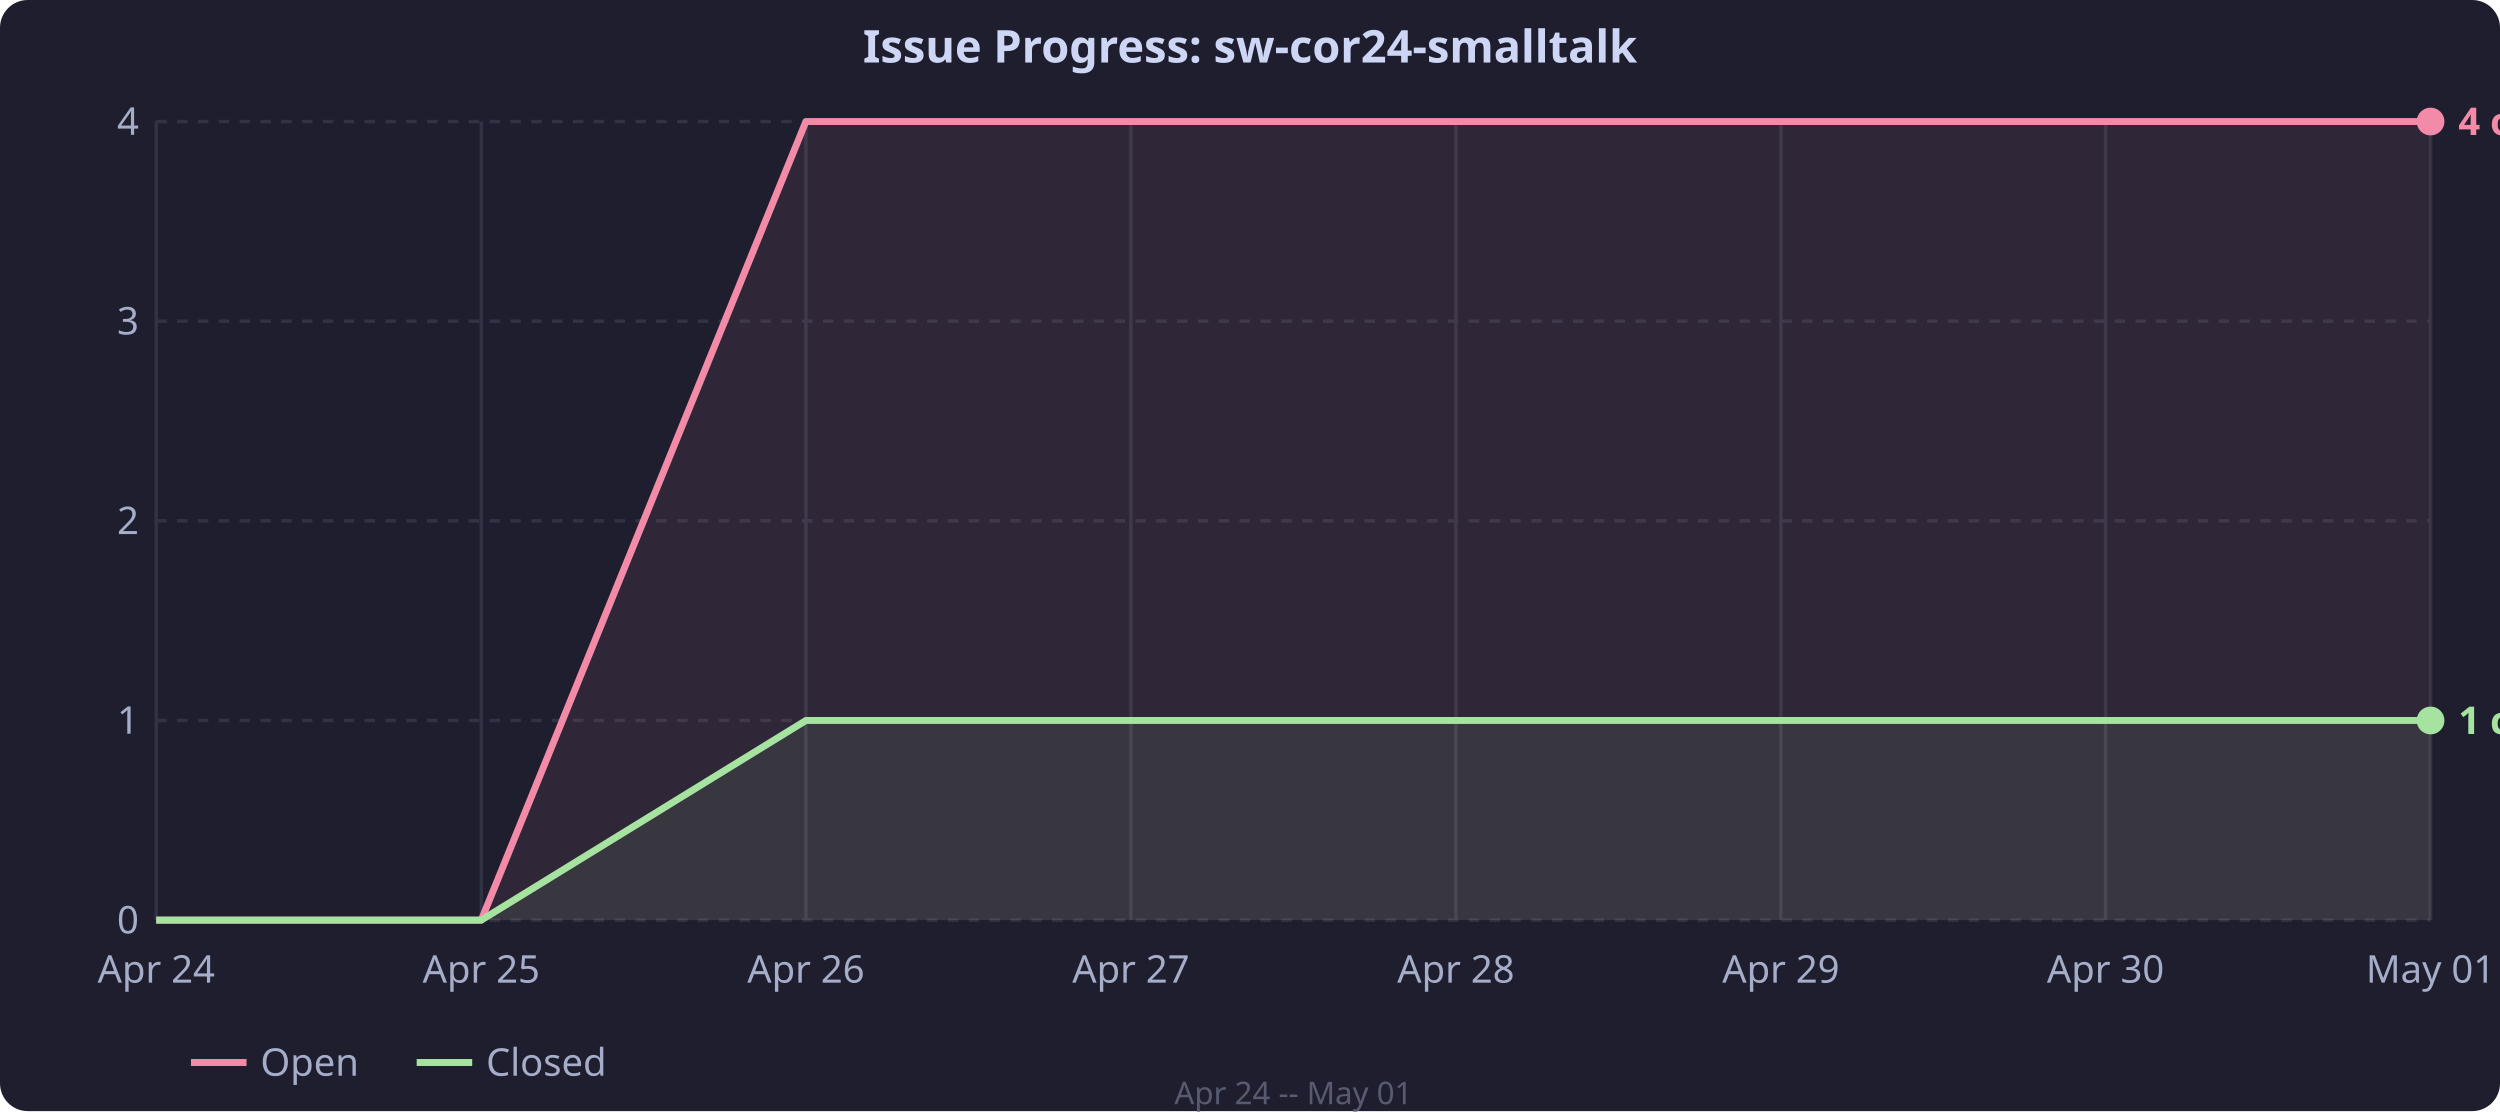
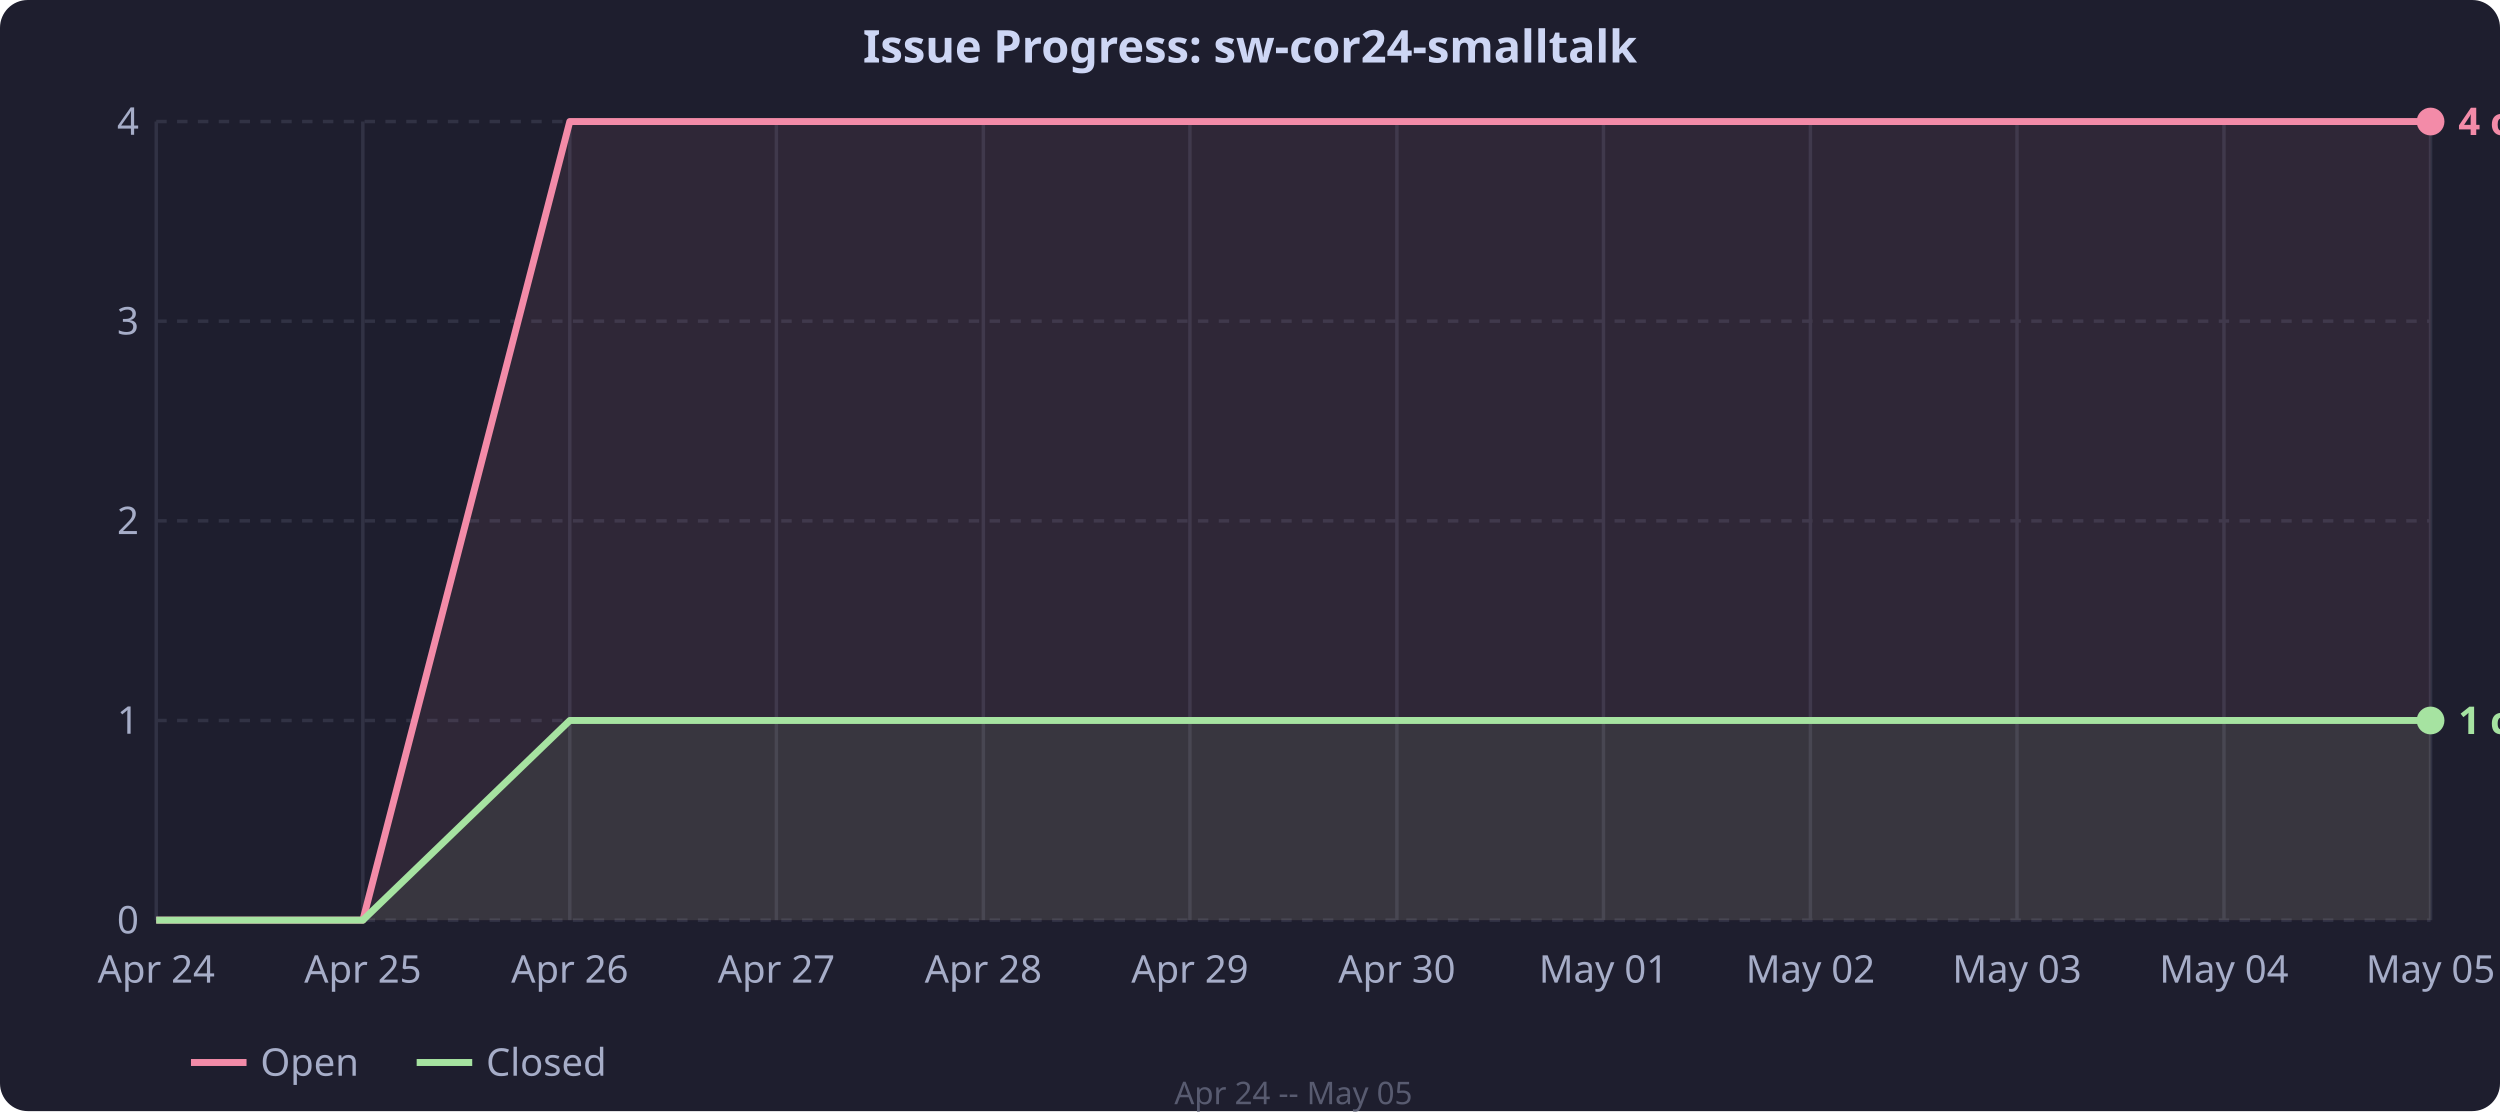
<svg xmlns="http://www.w3.org/2000/svg" viewBox="0 0 720 320" style="font-family: system-ui, sans-serif; font-size: 11px; color: #cdd6f4;">
  <rect width="720" height="320" fill="#1e1e2e" rx="8" />
  <line x1="45" y1="265.0" x2="700" y2="265.0" stroke="#313244" stroke-dasharray="3,3" />
  <text x="40" y="265.0" fill="#a6adc8" text-anchor="end" dominant-baseline="middle">0</text>
  <line x1="45" y1="207.5" x2="700" y2="207.5" stroke="#313244" stroke-dasharray="3,3" />
  <text x="40" y="207.5" fill="#a6adc8" text-anchor="end" dominant-baseline="middle">1</text>
  <line x1="45" y1="150.0" x2="700" y2="150.0" stroke="#313244" stroke-dasharray="3,3" />
  <text x="40" y="150.0" fill="#a6adc8" text-anchor="end" dominant-baseline="middle">2</text>
  <line x1="45" y1="92.5" x2="700" y2="92.5" stroke="#313244" stroke-dasharray="3,3" />
  <text x="40" y="92.5" fill="#a6adc8" text-anchor="end" dominant-baseline="middle">3</text>
  <line x1="45" y1="35.0" x2="700" y2="35.0" stroke="#313244" stroke-dasharray="3,3" />
  <text x="40" y="35.0" fill="#a6adc8" text-anchor="end" dominant-baseline="middle">4</text>
  <text x="45.0" y="283" fill="#a6adc8" text-anchor="middle">Apr 24</text>
  <line x1="45.0" y1="35" x2="45.0" y2="265" stroke="#313244" />
-   <text x="138.6" y="283" fill="#a6adc8" text-anchor="middle">Apr 25</text>
-   <line x1="138.6" y1="35" x2="138.6" y2="265" stroke="#313244" />
-   <text x="232.1" y="283" fill="#a6adc8" text-anchor="middle">Apr 26</text>
-   <line x1="232.1" y1="35" x2="232.1" y2="265" stroke="#313244" />
-   <text x="325.7" y="283" fill="#a6adc8" text-anchor="middle">Apr 27</text>
-   <line x1="325.7" y1="35" x2="325.7" y2="265" stroke="#313244" />
-   <text x="419.3" y="283" fill="#a6adc8" text-anchor="middle">Apr 28</text>
-   <line x1="419.3" y1="35" x2="419.3" y2="265" stroke="#313244" />
-   <text x="512.9" y="283" fill="#a6adc8" text-anchor="middle">Apr 29</text>
-   <line x1="512.9" y1="35" x2="512.9" y2="265" stroke="#313244" />
-   <text x="606.4" y="283" fill="#a6adc8" text-anchor="middle">Apr 30</text>
-   <line x1="606.4" y1="35" x2="606.4" y2="265" stroke="#313244" />
-   <text x="700.0" y="283" fill="#a6adc8" text-anchor="middle">May 01</text>
+   <text x="104.5" y="283" fill="#a6adc8" text-anchor="middle">Apr 25</text>
+   <line x1="104.5" y1="35" x2="104.5" y2="265" stroke="#313244" />
+   <text x="164.1" y="283" fill="#a6adc8" text-anchor="middle">Apr 26</text>
+   <line x1="164.1" y1="35" x2="164.1" y2="265" stroke="#313244" />
+   <text x="223.6" y="283" fill="#a6adc8" text-anchor="middle">Apr 27</text>
+   <line x1="223.6" y1="35" x2="223.6" y2="265" stroke="#313244" />
+   <text x="283.2" y="283" fill="#a6adc8" text-anchor="middle">Apr 28</text>
+   <line x1="283.2" y1="35" x2="283.2" y2="265" stroke="#313244" />
+   <text x="342.7" y="283" fill="#a6adc8" text-anchor="middle">Apr 29</text>
+   <line x1="342.7" y1="35" x2="342.7" y2="265" stroke="#313244" />
+   <text x="402.3" y="283" fill="#a6adc8" text-anchor="middle">Apr 30</text>
+   <line x1="402.3" y1="35" x2="402.3" y2="265" stroke="#313244" />
+   <text x="461.8" y="283" fill="#a6adc8" text-anchor="middle">May 01</text>
+   <line x1="461.8" y1="35" x2="461.8" y2="265" stroke="#313244" />
+   <text x="521.4" y="283" fill="#a6adc8" text-anchor="middle">May 02</text>
+   <line x1="521.4" y1="35" x2="521.4" y2="265" stroke="#313244" />
+   <text x="580.9" y="283" fill="#a6adc8" text-anchor="middle">May 03</text>
+   <line x1="580.9" y1="35" x2="580.9" y2="265" stroke="#313244" />
+   <text x="640.5" y="283" fill="#a6adc8" text-anchor="middle">May 04</text>
+   <line x1="640.5" y1="35" x2="640.5" y2="265" stroke="#313244" />
+   <text x="700.0" y="283" fill="#a6adc8" text-anchor="middle">May 05</text>
  <line x1="700.0" y1="35" x2="700.0" y2="265" stroke="#313244" />
-   <polygon fill="rgba(243,139,168,0.08)" points="45.0,265.0 138.6,265.0 232.1,35.0 325.7,35.0 419.3,35.0 512.9,35.0 606.4,35.0 700.0,35.0 700.0,265.0 45.0,265.0" />
-   <polyline fill="none" stroke="#f38ba8" stroke-width="2" stroke-linejoin="round" points="45.0,265.0 138.6,265.0 232.1,35.0 325.7,35.0 419.3,35.0 512.9,35.0 606.4,35.0 700.0,35.0" />
-   <polygon fill="rgba(166,227,161,0.08)" points="45.0,265.0 138.6,265.0 232.1,207.5 325.7,207.5 419.3,207.5 512.9,207.5 606.4,207.5 700.0,207.5 700.0,265.0 45.0,265.0" />
-   <polyline fill="none" stroke="#a6e3a1" stroke-width="2" stroke-linejoin="round" points="45.0,265.0 138.6,265.0 232.1,207.5 325.7,207.5 419.3,207.5 512.9,207.5 606.4,207.5 700.0,207.5" />
+   <polygon fill="rgba(243,139,168,0.08)" points="45.0,265.0 104.5,265.0 164.1,35.0 223.6,35.0 283.2,35.0 342.7,35.0 402.3,35.0 461.8,35.0 521.4,35.0 580.9,35.0 640.5,35.0 700.0,35.0 700.0,265.0 45.0,265.0" />
+   <polyline fill="none" stroke="#f38ba8" stroke-width="2" stroke-linejoin="round" points="45.0,265.0 104.5,265.0 164.1,35.0 223.6,35.0 283.2,35.0 342.7,35.0 402.3,35.0 461.8,35.0 521.4,35.0 580.9,35.0 640.5,35.0 700.0,35.0" />
+   <polygon fill="rgba(166,227,161,0.08)" points="45.0,265.0 104.5,265.0 164.1,207.5 223.6,207.5 283.2,207.5 342.7,207.5 402.3,207.5 461.8,207.5 521.4,207.5 580.9,207.5 640.5,207.5 700.0,207.5 700.0,265.0 45.0,265.0" />
+   <polyline fill="none" stroke="#a6e3a1" stroke-width="2" stroke-linejoin="round" points="45.0,265.0 104.5,265.0 164.1,207.5 223.6,207.5 283.2,207.5 342.7,207.5 402.3,207.5 461.8,207.5 521.4,207.5 580.9,207.5 640.5,207.5 700.0,207.5" />
  <circle cx="700.0" cy="35.0" r="4" fill="#f38ba8" />
  <circle cx="700.0" cy="207.5" r="4" fill="#a6e3a1" />
  <text x="708.0" y="35.0" fill="#f38ba8" text-anchor="start" dominant-baseline="middle" font-size="11px" font-weight="600">4 open</text>
  <text x="708.0" y="207.5" fill="#a6e3a1" text-anchor="start" dominant-baseline="middle" font-size="11px" font-weight="600">1 closed</text>
  <text x="360" y="18" fill="#cdd6f4" text-anchor="middle" font-size="13px" font-weight="600">Issue Progress: sw-cor24-smalltalk</text>
  <line x1="55" y1="306" x2="71" y2="306" stroke="#f38ba8" stroke-width="2" />
  <text x="75" y="306" fill="#a6adc8" dominant-baseline="middle">Open</text>
  <line x1="120" y1="306" x2="136" y2="306" stroke="#a6e3a1" stroke-width="2" />
  <text x="140" y="306" fill="#a6adc8" dominant-baseline="middle">Closed</text>
-   <text x="372.5" y="318" fill="#585b70" text-anchor="middle" font-size="9px">Apr 24 -- May 01</text>
+   <text x="372.5" y="318" fill="#585b70" text-anchor="middle" font-size="9px">Apr 24 -- May 05</text>
</svg>
